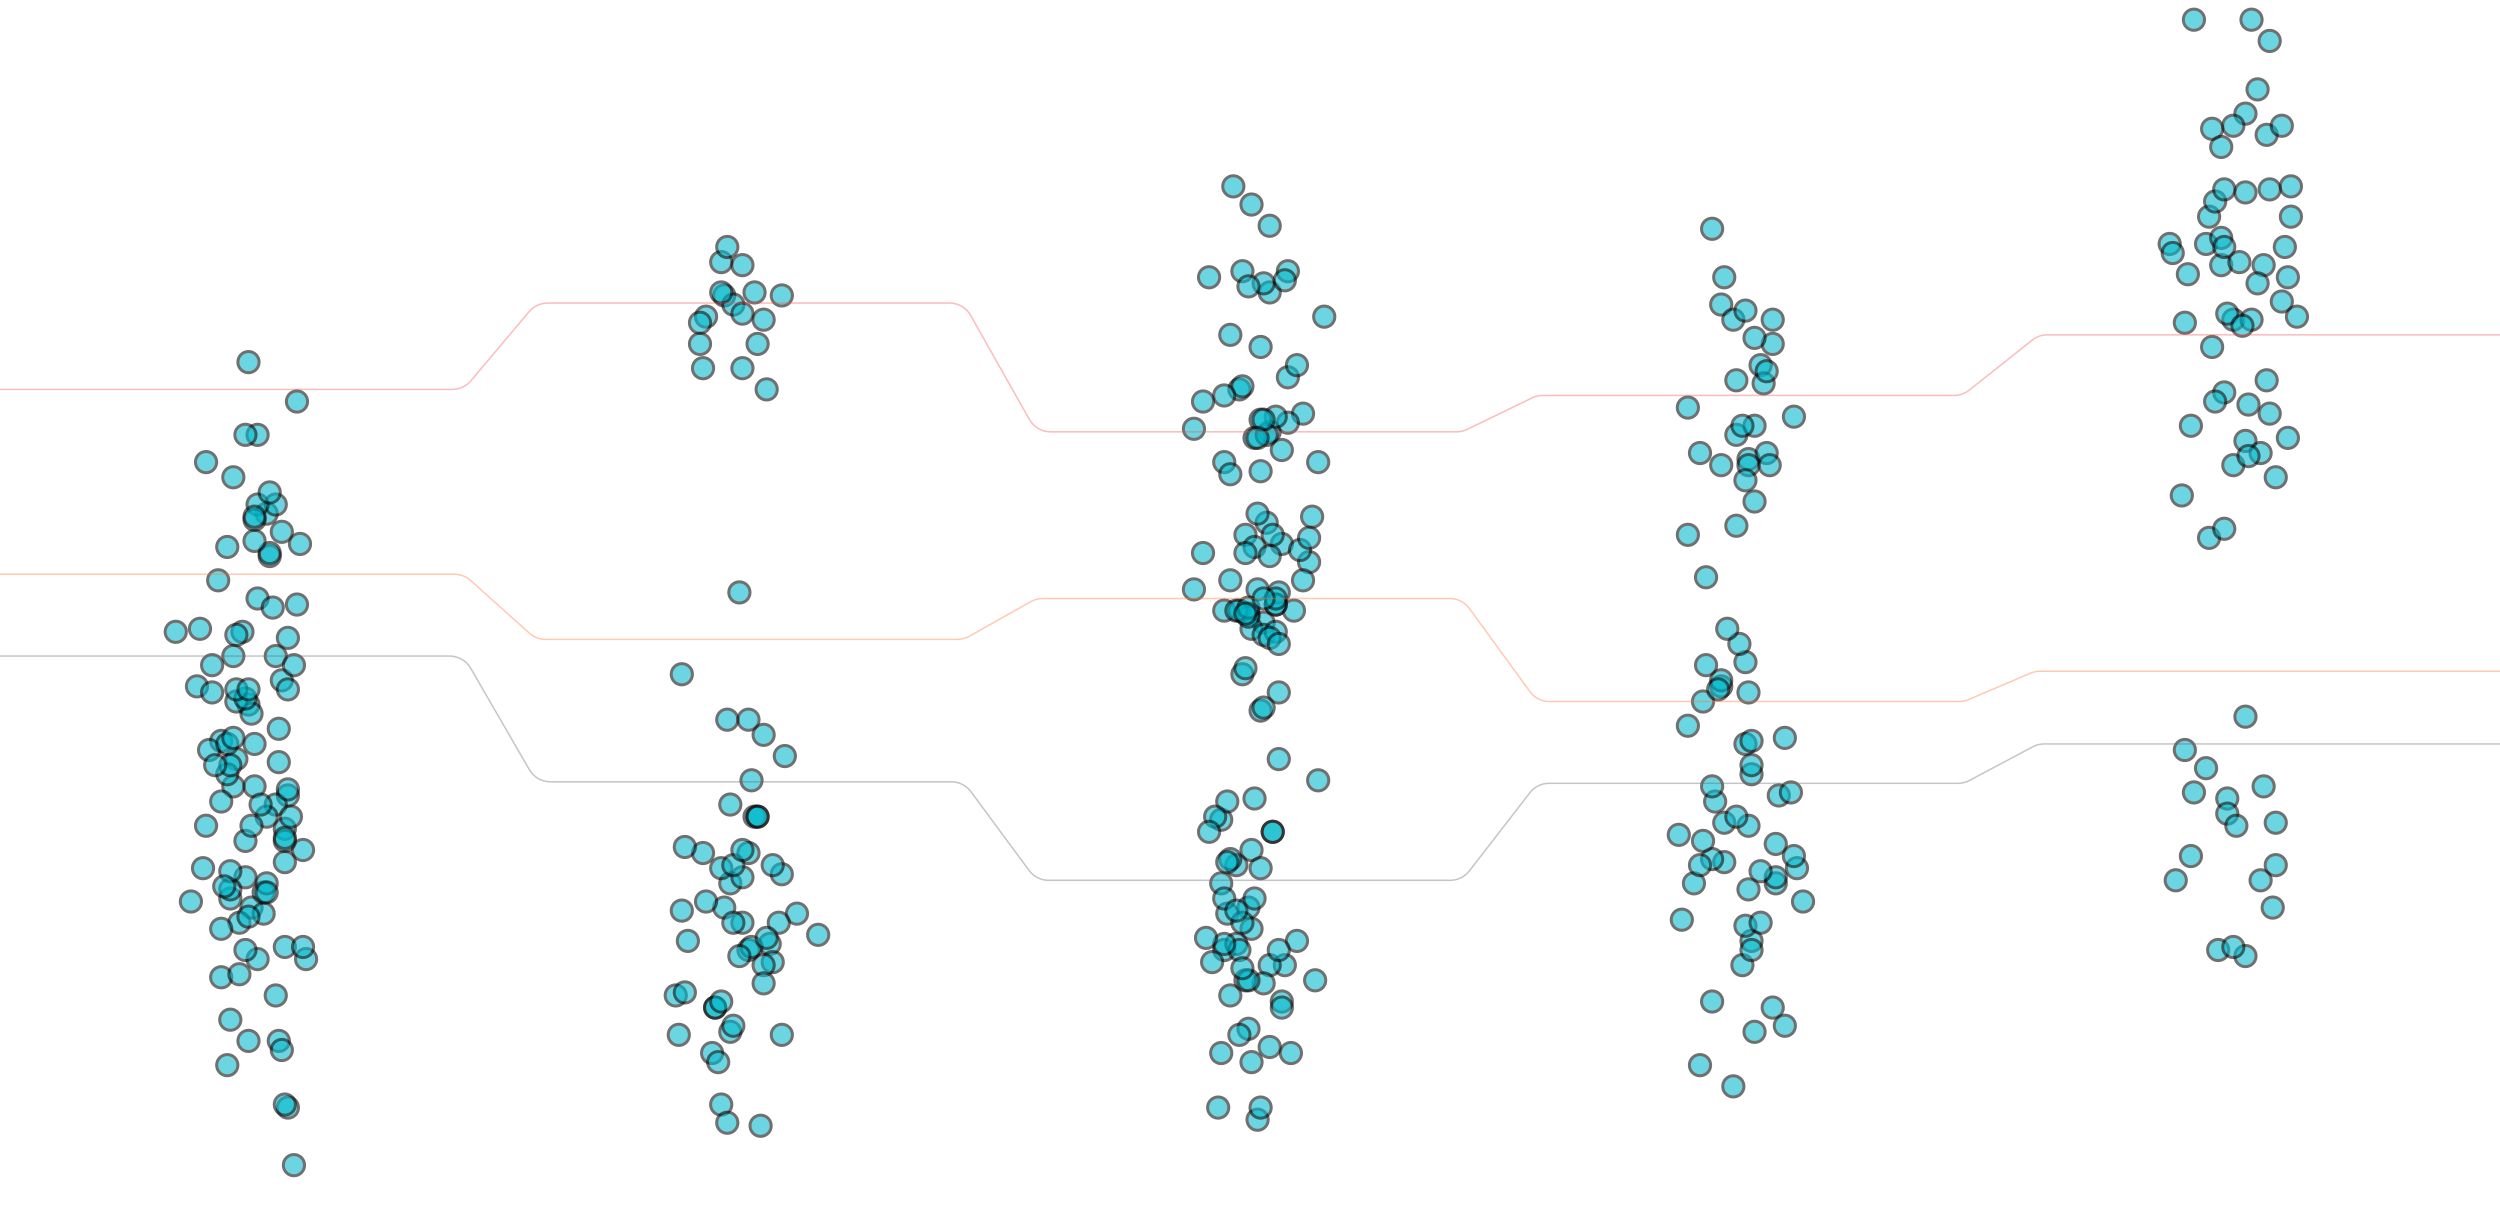
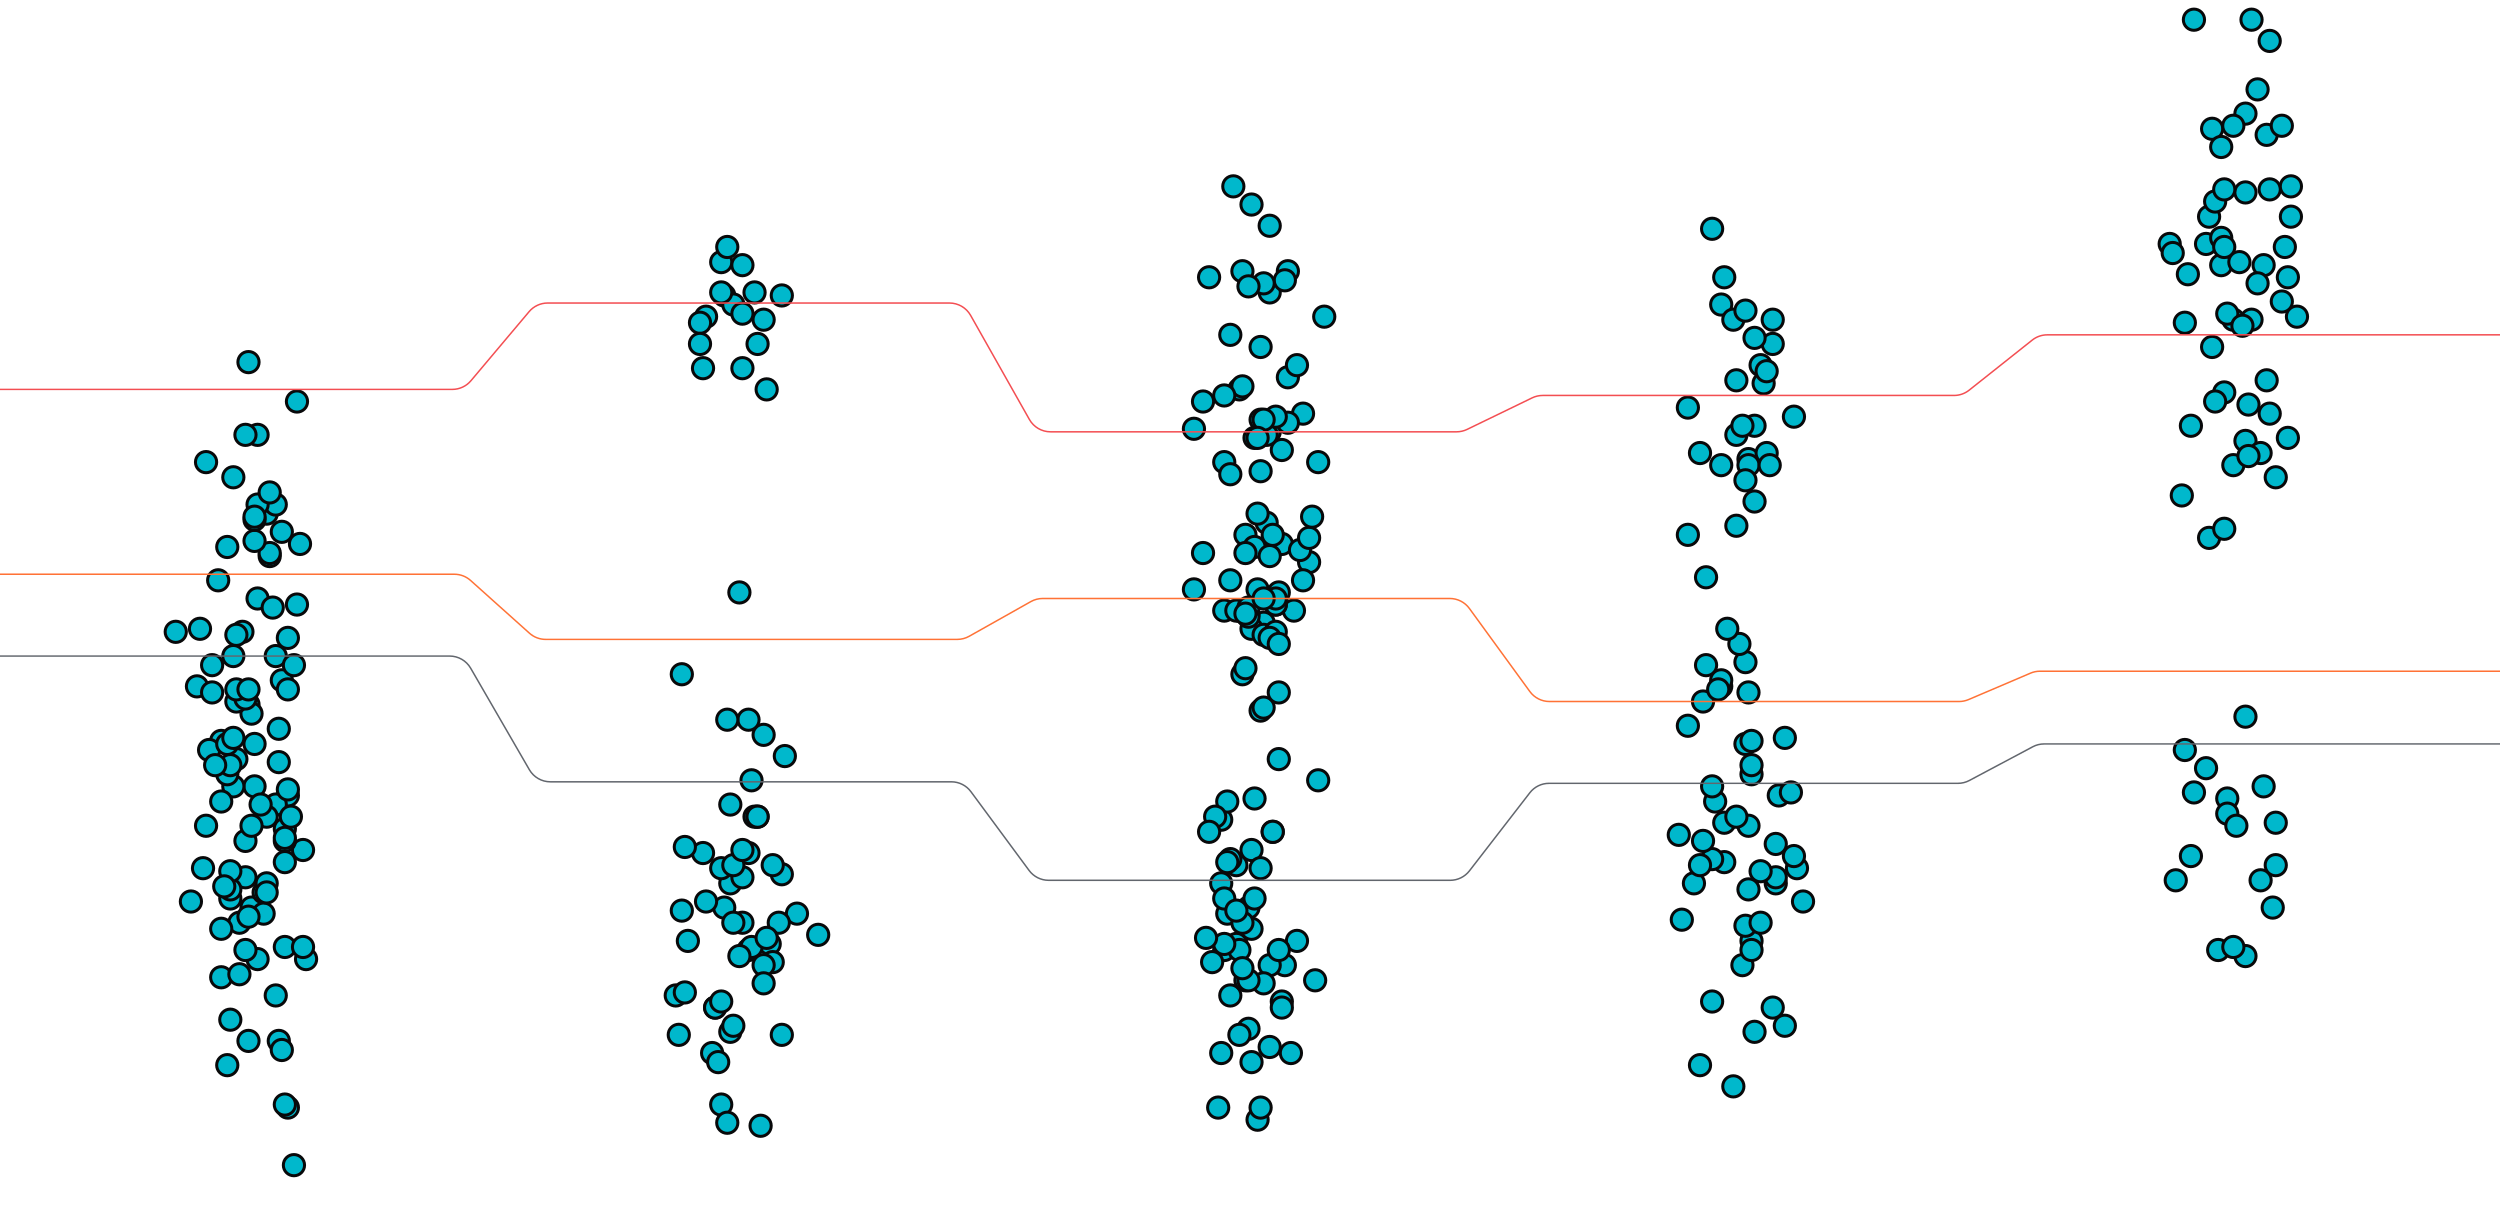
<svg xmlns="http://www.w3.org/2000/svg" class="fFDhtq_dots" viewBox="1 0.5 825 400" width="825" height="400" aria-hidden="true">
  <style>
- .fFDhtq_dot { fill: #00b8cc; stroke: #08090a; stroke-width: 1; opacity: .58; }
- .fFDhtq_percentile { fill: none; stroke-width: .5; opacity: .38; }
+ .fFDhtq_dot { fill: #00b8cc; stroke: #08090a; stroke-width: 1; }
+ .fFDhtq_percentile { fill: none; stroke-width: .5; }
.fFDhtq_percentileHigh { stroke: #f34e52; }
.fFDhtq_percentileMid { stroke: #ff7236; }
.fFDhtq_percentileLow { stroke: #62666d; }
</style>
  <g class="fFDhtq_cluster">
    <circle class="fFDhtq_dot" cx="82" cy="290" r="3.5" style="--index:0" />
    <circle class="fFDhtq_dot" cx="81" cy="209" r="3.5" style="--index:1" />
    <circle class="fFDhtq_dot" cx="77" cy="297" r="3.5" style="--index:2" />
    <circle class="fFDhtq_dot" cx="95" cy="285" r="3.5" style="--index:3" />
    <circle class="fFDhtq_dot" cx="95" cy="313" r="3.5" style="--index:4" />
    <circle class="fFDhtq_dot" cx="96" cy="263" r="3.5" style="--index:5" />
    <circle class="fFDhtq_dot" cx="101" cy="281" r="3.5" style="--index:6" />
    <circle class="fFDhtq_dot" cx="77" cy="294" r="3.5" style="--index:7" />
    <circle class="fFDhtq_dot" cx="86" cy="317" r="3.5" style="--index:8" />
    <circle class="fFDhtq_dot" cx="92" cy="329" r="3.5" style="--index:9" />
    <circle class="fFDhtq_dot" cx="102" cy="317" r="3.5" style="--index:10" />
    <circle class="fFDhtq_dot" cx="76" cy="352" r="3.5" style="--index:11" />
    <circle class="fFDhtq_dot" cx="84" cy="300" r="3.5" style="--index:12" />
    <circle class="fFDhtq_dot" cx="93" cy="344" r="3.5" style="--index:13" />
    <circle class="fFDhtq_dot" cx="77" cy="337" r="3.5" style="--index:14" />
    <circle class="fFDhtq_dot" cx="93" cy="252" r="3.5" style="--index:15" />
    <circle class="fFDhtq_dot" cx="85" cy="260" r="3.5" style="--index:16" />
    <circle class="fFDhtq_dot" cx="83" cy="233" r="3.5" style="--index:17" />
    <circle class="fFDhtq_dot" cx="74" cy="245" r="3.5" style="--index:18" />
    <circle class="fFDhtq_dot" cx="88" cy="295" r="3.5" style="--index:19" />
    <circle class="fFDhtq_dot" cx="64" cy="298" r="3.5" style="--index:20" />
    <circle class="fFDhtq_dot" cx="82" cy="278" r="3.5" style="--index:21" />
    <circle class="fFDhtq_dot" cx="96" cy="366" r="3.5" style="--index:22" />
    <circle class="fFDhtq_dot" cx="80" cy="305" r="3.5" style="--index:23" />
    <circle class="fFDhtq_dot" cx="92" cy="266" r="3.5" style="--index:24" />
    <circle class="fFDhtq_dot" cx="92" cy="217" r="3.5" style="--index:25" />
    <circle class="fFDhtq_dot" cx="83" cy="344" r="3.5" style="--index:26" />
    <circle class="fFDhtq_dot" cx="88" cy="302" r="3.5" style="--index:27" />
    <circle class="fFDhtq_dot" cx="98" cy="385" r="3.5" style="--index:28" />
    <circle class="fFDhtq_dot" cx="77" cy="288" r="3.5" style="--index:29" />
    <circle class="fFDhtq_dot" cx="74" cy="307" r="3.5" style="--index:30" />
    <circle class="fFDhtq_dot" cx="70" cy="248" r="3.5" style="--index:31" />
    <circle class="fFDhtq_dot" cx="95" cy="274" r="3.5" style="--index:32" />
    <circle class="fFDhtq_dot" cx="84" cy="236" r="3.5" style="--index:33" />
    <circle class="fFDhtq_dot" cx="93" cy="241" r="3.5" style="--index:34" />
    <circle class="fFDhtq_dot" cx="82" cy="314" r="3.5" style="--index:35" />
    <circle class="fFDhtq_dot" cx="74" cy="323" r="3.5" style="--index:36" />
    <circle class="fFDhtq_dot" cx="89" cy="270" r="3.5" style="--index:37" />
    <circle class="fFDhtq_dot" cx="101" cy="313" r="3.5" style="--index:38" />
    <circle class="fFDhtq_dot" cx="79" cy="251" r="3.5" style="--index:39" />
    <circle class="fFDhtq_dot" cx="94" cy="347" r="3.5" style="--index:40" />
    <circle class="fFDhtq_dot" cx="80" cy="322" r="3.5" style="--index:41" />
    <circle class="fFDhtq_dot" cx="78" cy="260" r="3.5" style="--index:42" />
    <circle class="fFDhtq_dot" cx="95" cy="278" r="3.5" style="--index:43" />
    <circle class="fFDhtq_dot" cx="76" cy="246" r="3.5" style="--index:44" />
    <circle class="fFDhtq_dot" cx="68" cy="287" r="3.5" style="--index:45" />
    <circle class="fFDhtq_dot" cx="76" cy="256" r="3.5" style="--index:46" />
    <circle class="fFDhtq_dot" cx="69" cy="273" r="3.5" style="--index:47" />
    <circle class="fFDhtq_dot" cx="99" cy="200" r="3.5" style="--index:48" />
    <circle class="fFDhtq_dot" cx="95" cy="365" r="3.5" style="--index:49" />
    <circle class="fFDhtq_dot" cx="83" cy="120" r="3.5" style="--index:50" />
    <circle class="fFDhtq_dot" cx="75" cy="293" r="3.5" style="--index:51" />
    <circle class="fFDhtq_dot" cx="67" cy="208" r="3.5" style="--index:52" />
    <circle class="fFDhtq_dot" cx="86" cy="144" r="3.5" style="--index:53" />
    <circle class="fFDhtq_dot" cx="99" cy="133" r="3.5" style="--index:54" />
    <circle class="fFDhtq_dot" cx="89" cy="292" r="3.5" style="--index:55" />
    <circle class="fFDhtq_dot" cx="86" cy="198" r="3.5" style="--index:56" />
    <circle class="fFDhtq_dot" cx="90" cy="184" r="3.5" style="--index:57" />
    <circle class="fFDhtq_dot" cx="76" cy="181" r="3.5" style="--index:58" />
    <circle class="fFDhtq_dot" cx="66" cy="227" r="3.5" style="--index:59" />
    <circle class="fFDhtq_dot" cx="96" cy="261" r="3.5" style="--index:60" />
    <circle class="fFDhtq_dot" cx="77" cy="253" r="3.5" style="--index:61" />
    <circle class="fFDhtq_dot" cx="94" cy="176" r="3.5" style="--index:62" />
    <circle class="fFDhtq_dot" cx="89" cy="170" r="3.5" style="--index:63" />
    <circle class="fFDhtq_dot" cx="95" cy="277" r="3.5" style="--index:64" />
    <circle class="fFDhtq_dot" cx="84" cy="273" r="3.5" style="--index:65" />
    <circle class="fFDhtq_dot" cx="72" cy="253" r="3.5" style="--index:66" />
    <circle class="fFDhtq_dot" cx="94" cy="225" r="3.5" style="--index:67" />
    <circle class="fFDhtq_dot" cx="92" cy="167" r="3.5" style="--index:68" />
    <circle class="fFDhtq_dot" cx="79" cy="232" r="3.5" style="--index:69" />
    <circle class="fFDhtq_dot" cx="71" cy="220" r="3.5" style="--index:70" />
    <circle class="fFDhtq_dot" cx="90" cy="183" r="3.5" style="--index:71" />
    <circle class="fFDhtq_dot" cx="86" cy="167" r="3.5" style="--index:72" />
    <circle class="fFDhtq_dot" cx="83" cy="303" r="3.5" style="--index:73" />
    <circle class="fFDhtq_dot" cx="85" cy="179" r="3.5" style="--index:74" />
    <circle class="fFDhtq_dot" cx="82" cy="231" r="3.5" style="--index:75" />
    <circle class="fFDhtq_dot" cx="78" cy="158" r="3.5" style="--index:76" />
    <circle class="fFDhtq_dot" cx="59" cy="209" r="3.5" style="--index:77" />
    <circle class="fFDhtq_dot" cx="85" cy="172" r="3.5" style="--index:78" />
    <circle class="fFDhtq_dot" cx="82" cy="144" r="3.5" style="--index:79" />
    <circle class="fFDhtq_dot" cx="69" cy="153" r="3.5" style="--index:80" />
    <circle class="fFDhtq_dot" cx="78" cy="217" r="3.5" style="--index:81" />
    <circle class="fFDhtq_dot" cx="74" cy="265" r="3.5" style="--index:82" />
    <circle class="fFDhtq_dot" cx="71" cy="229" r="3.5" style="--index:83" />
    <circle class="fFDhtq_dot" cx="85" cy="171" r="3.5" style="--index:84" />
    <circle class="fFDhtq_dot" cx="89" cy="295" r="3.5" style="--index:85" />
    <circle class="fFDhtq_dot" cx="87" cy="266" r="3.5" style="--index:86" />
    <circle class="fFDhtq_dot" cx="96" cy="228" r="3.5" style="--index:87" />
    <circle class="fFDhtq_dot" cx="96" cy="211" r="3.5" style="--index:88" />
    <circle class="fFDhtq_dot" cx="97" cy="270" r="3.5" style="--index:89" />
    <circle class="fFDhtq_dot" cx="79" cy="228" r="3.5" style="--index:90" />
    <circle class="fFDhtq_dot" cx="90" cy="163" r="3.5" style="--index:91" />
    <circle class="fFDhtq_dot" cx="79" cy="210" r="3.5" style="--index:92" />
    <circle class="fFDhtq_dot" cx="78" cy="244" r="3.5" style="--index:93" />
    <circle class="fFDhtq_dot" cx="91" cy="201" r="3.5" style="--index:94" />
    <circle class="fFDhtq_dot" cx="73" cy="192" r="3.5" style="--index:95" />
    <circle class="fFDhtq_dot" cx="85" cy="246" r="3.5" style="--index:96" />
    <circle class="fFDhtq_dot" cx="100" cy="180" r="3.5" style="--index:97" />
    <circle class="fFDhtq_dot" cx="98" cy="220" r="3.5" style="--index:98" />
    <circle class="fFDhtq_dot" cx="83" cy="228" r="3.5" style="--index:99" />
  </g>
  <g class="fFDhtq_cluster">
    <circle class="fFDhtq_dot" cx="252" cy="372" r="3.5" style="--index:20" />
    <circle class="fFDhtq_dot" cx="255" cy="312" r="3.5" style="--index:21" />
    <circle class="fFDhtq_dot" cx="239" cy="365" r="3.5" style="--index:22" />
    <circle class="fFDhtq_dot" cx="245" cy="196" r="3.5" style="--index:23" />
    <circle class="fFDhtq_dot" cx="256" cy="318" r="3.5" style="--index:24" />
    <circle class="fFDhtq_dot" cx="225" cy="342" r="3.5" style="--index:25" />
    <circle class="fFDhtq_dot" cx="242" cy="341" r="3.5" style="--index:26" />
    <circle class="fFDhtq_dot" cx="226" cy="223" r="3.5" style="--index:27" />
    <circle class="fFDhtq_dot" cx="237" cy="333" r="3.5" style="--index:28" />
    <circle class="fFDhtq_dot" cx="259" cy="289" r="3.5" style="--index:29" />
    <circle class="fFDhtq_dot" cx="224" cy="329" r="3.5" style="--index:30" />
    <circle class="fFDhtq_dot" cx="259" cy="342" r="3.5" style="--index:31" />
    <circle class="fFDhtq_dot" cx="242" cy="292" r="3.5" style="--index:32" />
    <circle class="fFDhtq_dot" cx="253" cy="243" r="3.5" style="--index:33" />
    <circle class="fFDhtq_dot" cx="250" cy="270" r="3.5" style="--index:34" />
    <circle class="fFDhtq_dot" cx="233" cy="282" r="3.5" style="--index:35" />
    <circle class="fFDhtq_dot" cx="256" cy="286" r="3.5" style="--index:36" />
    <circle class="fFDhtq_dot" cx="237" cy="333" r="3.5" style="--index:37" />
    <circle class="fFDhtq_dot" cx="248" cy="314" r="3.5" style="--index:38" />
    <circle class="fFDhtq_dot" cx="248" cy="282" r="3.5" style="--index:39" />
    <circle class="fFDhtq_dot" cx="264" cy="302" r="3.5" style="--index:40" />
    <circle class="fFDhtq_dot" cx="253" cy="319" r="3.5" style="--index:41" />
    <circle class="fFDhtq_dot" cx="258" cy="305" r="3.5" style="--index:42" />
    <circle class="fFDhtq_dot" cx="226" cy="301" r="3.5" style="--index:43" />
    <circle class="fFDhtq_dot" cx="239" cy="287" r="3.5" style="--index:44" />
    <circle class="fFDhtq_dot" cx="253" cy="325" r="3.5" style="--index:45" />
    <circle class="fFDhtq_dot" cx="260" cy="250" r="3.5" style="--index:46" />
    <circle class="fFDhtq_dot" cx="249" cy="313" r="3.5" style="--index:47" />
    <circle class="fFDhtq_dot" cx="236" cy="348" r="3.5" style="--index:48" />
    <circle class="fFDhtq_dot" cx="271" cy="309" r="3.5" style="--index:49" />
    <circle class="fFDhtq_dot" cx="240" cy="300" r="3.5" style="--index:50" />
    <circle class="fFDhtq_dot" cx="238" cy="351" r="3.5" style="--index:51" />
    <circle class="fFDhtq_dot" cx="234" cy="298" r="3.5" style="--index:52" />
    <circle class="fFDhtq_dot" cx="254" cy="310" r="3.5" style="--index:53" />
    <circle class="fFDhtq_dot" cx="246" cy="290" r="3.5" style="--index:54" />
    <circle class="fFDhtq_dot" cx="246" cy="305" r="3.5" style="--index:55" />
    <circle class="fFDhtq_dot" cx="243" cy="286" r="3.5" style="--index:56" />
    <circle class="fFDhtq_dot" cx="249" cy="258" r="3.5" style="--index:57" />
    <circle class="fFDhtq_dot" cx="248" cy="238" r="3.5" style="--index:58" />
    <circle class="fFDhtq_dot" cx="251" cy="270" r="3.5" style="--index:59" />
    <circle class="fFDhtq_dot" cx="243" cy="305" r="3.5" style="--index:60" />
    <circle class="fFDhtq_dot" cx="241" cy="371" r="3.5" style="--index:61" />
    <circle class="fFDhtq_dot" cx="227" cy="280" r="3.5" style="--index:62" />
    <circle class="fFDhtq_dot" cx="239" cy="331" r="3.5" style="--index:63" />
    <circle class="fFDhtq_dot" cx="243" cy="339" r="3.5" style="--index:64" />
    <circle class="fFDhtq_dot" cx="228" cy="311" r="3.5" style="--index:65" />
    <circle class="fFDhtq_dot" cx="246" cy="281" r="3.5" style="--index:66" />
    <circle class="fFDhtq_dot" cx="245" cy="316" r="3.5" style="--index:67" />
    <circle class="fFDhtq_dot" cx="227" cy="328" r="3.5" style="--index:68" />
    <circle class="fFDhtq_dot" cx="241" cy="238" r="3.5" style="--index:69" />
    <circle class="fFDhtq_dot" cx="251" cy="270" r="3.5" style="--index:70" />
    <circle class="fFDhtq_dot" cx="242" cy="266" r="3.5" style="--index:71" />
    <circle class="fFDhtq_dot" cx="240" cy="98" r="3.5" style="--index:72" />
    <circle class="fFDhtq_dot" cx="239" cy="87" r="3.5" style="--index:73" />
    <circle class="fFDhtq_dot" cx="234" cy="105" r="3.5" style="--index:74" />
    <circle class="fFDhtq_dot" cx="251" cy="114" r="3.5" style="--index:75" />
    <circle class="fFDhtq_dot" cx="250" cy="97" r="3.5" style="--index:76" />
    <circle class="fFDhtq_dot" cx="232" cy="107" r="3.5" style="--index:77" />
    <circle class="fFDhtq_dot" cx="254" cy="129" r="3.5" style="--index:78" />
    <circle class="fFDhtq_dot" cx="259" cy="98" r="3.5" style="--index:79" />
    <circle class="fFDhtq_dot" cx="253" cy="106" r="3.5" style="--index:80" />
    <circle class="fFDhtq_dot" cx="243" cy="101" r="3.5" style="--index:81" />
    <circle class="fFDhtq_dot" cx="239" cy="97" r="3.5" style="--index:82" />
    <circle class="fFDhtq_dot" cx="246" cy="122" r="3.5" style="--index:83" />
    <circle class="fFDhtq_dot" cx="241" cy="82" r="3.5" style="--index:84" />
    <circle class="fFDhtq_dot" cx="232" cy="114" r="3.5" style="--index:85" />
    <circle class="fFDhtq_dot" cx="233" cy="122" r="3.5" style="--index:86" />
    <circle class="fFDhtq_dot" cx="246" cy="88" r="3.5" style="--index:87" />
    <circle class="fFDhtq_dot" cx="246" cy="104" r="3.5" style="--index:88" />
  </g>
  <g class="fFDhtq_cluster">
    <circle class="fFDhtq_dot" cx="409" cy="286" r="3.5" style="--index:40" />
    <circle class="fFDhtq_dot" cx="414" cy="281" r="3.5" style="--index:41" />
    <circle class="fFDhtq_dot" cx="413" cy="340" r="3.5" style="--index:42" />
    <circle class="fFDhtq_dot" cx="411" cy="223" r="3.5" style="--index:43" />
    <circle class="fFDhtq_dot" cx="404" cy="292" r="3.5" style="--index:44" />
    <circle class="fFDhtq_dot" cx="425" cy="319" r="3.5" style="--index:45" />
    <circle class="fFDhtq_dot" cx="413" cy="300" r="3.5" style="--index:46" />
    <circle class="fFDhtq_dot" cx="410" cy="342" r="3.5" style="--index:47" />
    <circle class="fFDhtq_dot" cx="405" cy="314" r="3.5" style="--index:48" />
    <circle class="fFDhtq_dot" cx="409" cy="312" r="3.5" style="--index:49" />
    <circle class="fFDhtq_dot" cx="427" cy="348" r="3.5" style="--index:50" />
    <circle class="fFDhtq_dot" cx="429" cy="311" r="3.5" style="--index:51" />
    <circle class="fFDhtq_dot" cx="410" cy="314" r="3.5" style="--index:52" />
    <circle class="fFDhtq_dot" cx="407" cy="329" r="3.5" style="--index:53" />
    <circle class="fFDhtq_dot" cx="420" cy="319" r="3.5" style="--index:54" />
    <circle class="fFDhtq_dot" cx="424" cy="331" r="3.5" style="--index:55" />
    <circle class="fFDhtq_dot" cx="404" cy="271" r="3.5" style="--index:56" />
    <circle class="fFDhtq_dot" cx="418" cy="325" r="3.5" style="--index:57" />
    <circle class="fFDhtq_dot" cx="406" cy="265" r="3.5" style="--index:58" />
    <circle class="fFDhtq_dot" cx="416" cy="370" r="3.5" style="--index:59" />
    <circle class="fFDhtq_dot" cx="435" cy="324" r="3.5" style="--index:60" />
    <circle class="fFDhtq_dot" cx="424" cy="333" r="3.5" style="--index:61" />
    <circle class="fFDhtq_dot" cx="421" cy="275" r="3.5" style="--index:62" />
    <circle class="fFDhtq_dot" cx="402" cy="270" r="3.5" style="--index:63" />
    <circle class="fFDhtq_dot" cx="406" cy="302" r="3.5" style="--index:64" />
    <circle class="fFDhtq_dot" cx="415" cy="264" r="3.5" style="--index:65" />
    <circle class="fFDhtq_dot" cx="401" cy="318" r="3.5" style="--index:66" />
    <circle class="fFDhtq_dot" cx="414" cy="307" r="3.5" style="--index:67" />
    <circle class="fFDhtq_dot" cx="417" cy="235" r="3.5" style="--index:68" />
    <circle class="fFDhtq_dot" cx="400" cy="275" r="3.5" style="--index:69" />
    <circle class="fFDhtq_dot" cx="405" cy="312" r="3.5" style="--index:70" />
    <circle class="fFDhtq_dot" cx="436" cy="258" r="3.5" style="--index:71" />
    <circle class="fFDhtq_dot" cx="415" cy="297" r="3.5" style="--index:72" />
    <circle class="fFDhtq_dot" cx="414" cy="351" r="3.5" style="--index:73" />
    <circle class="fFDhtq_dot" cx="407" cy="284" r="3.5" style="--index:74" />
    <circle class="fFDhtq_dot" cx="417" cy="287" r="3.5" style="--index:75" />
    <circle class="fFDhtq_dot" cx="403" cy="366" r="3.5" style="--index:76" />
    <circle class="fFDhtq_dot" cx="423" cy="314" r="3.5" style="--index:77" />
    <circle class="fFDhtq_dot" cx="404" cy="348" r="3.5" style="--index:78" />
    <circle class="fFDhtq_dot" cx="421" cy="275" r="3.5" style="--index:79" />
    <circle class="fFDhtq_dot" cx="406" cy="285" r="3.5" style="--index:80" />
    <circle class="fFDhtq_dot" cx="423" cy="251" r="3.5" style="--index:81" />
    <circle class="fFDhtq_dot" cx="417" cy="366" r="3.5" style="--index:82" />
    <circle class="fFDhtq_dot" cx="411" cy="305" r="3.5" style="--index:83" />
    <circle class="fFDhtq_dot" cx="412" cy="324" r="3.5" style="--index:84" />
    <circle class="fFDhtq_dot" cx="413" cy="324" r="3.5" style="--index:85" />
    <circle class="fFDhtq_dot" cx="420" cy="346" r="3.5" style="--index:86" />
    <circle class="fFDhtq_dot" cx="405" cy="297" r="3.5" style="--index:87" />
    <circle class="fFDhtq_dot" cx="409" cy="301" r="3.5" style="--index:88" />
    <circle class="fFDhtq_dot" cx="418" cy="234" r="3.5" style="--index:89" />
    <circle class="fFDhtq_dot" cx="411" cy="320" r="3.5" style="--index:90" />
    <circle class="fFDhtq_dot" cx="399" cy="310" r="3.5" style="--index:91" />
    <circle class="fFDhtq_dot" cx="405" cy="202" r="3.5" style="--index:92" />
    <circle class="fFDhtq_dot" cx="418" cy="206" r="3.5" style="--index:93" />
    <circle class="fFDhtq_dot" cx="413" cy="203" r="3.5" style="--index:94" />
    <circle class="fFDhtq_dot" cx="414" cy="208" r="3.5" style="--index:95" />
    <circle class="fFDhtq_dot" cx="410" cy="202" r="3.5" style="--index:96" />
    <circle class="fFDhtq_dot" cx="428" cy="202" r="3.5" style="--index:97" />
    <circle class="fFDhtq_dot" cx="422" cy="200" r="3.5" style="--index:98" />
    <circle class="fFDhtq_dot" cx="433" cy="186" r="3.5" style="--index:99" />
    <circle class="fFDhtq_dot" cx="423" cy="196" r="3.5" style="--index:100" />
    <circle class="fFDhtq_dot" cx="418" cy="210" r="3.5" style="--index:101" />
    <circle class="fFDhtq_dot" cx="413" cy="204" r="3.5" style="--index:102" />
    <circle class="fFDhtq_dot" cx="409" cy="202" r="3.5" style="--index:103" />
    <circle class="fFDhtq_dot" cx="422" cy="200" r="3.5" style="--index:104" />
    <circle class="fFDhtq_dot" cx="416" cy="195" r="3.5" style="--index:105" />
    <circle class="fFDhtq_dot" cx="422" cy="198" r="3.5" style="--index:106" />
    <circle class="fFDhtq_dot" cx="413" cy="201" r="3.5" style="--index:107" />
    <circle class="fFDhtq_dot" cx="422" cy="209" r="3.5" style="--index:108" />
    <circle class="fFDhtq_dot" cx="412" cy="203" r="3.5" style="--index:109" />
    <circle class="fFDhtq_dot" cx="420" cy="211" r="3.5" style="--index:110" />
    <circle class="fFDhtq_dot" cx="418" cy="198" r="3.5" style="--index:111" />
    <circle class="fFDhtq_dot" cx="426" cy="90" r="3.5" style="--index:112" />
    <circle class="fFDhtq_dot" cx="420" cy="143" r="3.5" style="--index:113" />
    <circle class="fFDhtq_dot" cx="415" cy="145" r="3.5" style="--index:114" />
    <circle class="fFDhtq_dot" cx="431" cy="137" r="3.5" style="--index:115" />
    <circle class="fFDhtq_dot" cx="419" cy="173" r="3.5" style="--index:116" />
    <circle class="fFDhtq_dot" cx="417" cy="156" r="3.5" style="--index:117" />
    <circle class="fFDhtq_dot" cx="410" cy="129" r="3.5" style="--index:118" />
    <circle class="fFDhtq_dot" cx="426" cy="140" r="3.5" style="--index:119" />
    <circle class="fFDhtq_dot" cx="412" cy="177" r="3.5" style="--index:120" />
    <circle class="fFDhtq_dot" cx="424" cy="149" r="3.5" style="--index:121" />
    <circle class="fFDhtq_dot" cx="424" cy="180" r="3.5" style="--index:122" />
    <circle class="fFDhtq_dot" cx="412" cy="221" r="3.5" style="--index:123" />
    <circle class="fFDhtq_dot" cx="395" cy="142" r="3.5" style="--index:124" />
    <circle class="fFDhtq_dot" cx="398" cy="133" r="3.5" style="--index:125" />
    <circle class="fFDhtq_dot" cx="407" cy="111" r="3.5" style="--index:126" />
    <circle class="fFDhtq_dot" cx="423" cy="229" r="3.5" style="--index:127" />
    <circle class="fFDhtq_dot" cx="431" cy="192" r="3.5" style="--index:128" />
    <circle class="fFDhtq_dot" cx="436" cy="153" r="3.5" style="--index:129" />
    <circle class="fFDhtq_dot" cx="430" cy="182" r="3.5" style="--index:130" />
    <circle class="fFDhtq_dot" cx="420" cy="75" r="3.5" style="--index:131" />
    <circle class="fFDhtq_dot" cx="411" cy="128" r="3.5" style="--index:132" />
    <circle class="fFDhtq_dot" cx="420" cy="97" r="3.5" style="--index:133" />
    <circle class="fFDhtq_dot" cx="400" cy="92" r="3.5" style="--index:134" />
    <circle class="fFDhtq_dot" cx="416" cy="170" r="3.5" style="--index:135" />
    <circle class="fFDhtq_dot" cx="433" cy="178" r="3.5" style="--index:136" />
    <circle class="fFDhtq_dot" cx="395" cy="195" r="3.5" style="--index:137" />
    <circle class="fFDhtq_dot" cx="425" cy="93" r="3.5" style="--index:138" />
    <circle class="fFDhtq_dot" cx="434" cy="171" r="3.5" style="--index:139" />
    <circle class="fFDhtq_dot" cx="418" cy="94" r="3.5" style="--index:140" />
    <circle class="fFDhtq_dot" cx="411" cy="90" r="3.5" style="--index:141" />
    <circle class="fFDhtq_dot" cx="417" cy="115" r="3.5" style="--index:142" />
    <circle class="fFDhtq_dot" cx="426" cy="125" r="3.5" style="--index:143" />
    <circle class="fFDhtq_dot" cx="419" cy="144" r="3.5" style="--index:144" />
    <circle class="fFDhtq_dot" cx="414" cy="68" r="3.5" style="--index:145" />
    <circle class="fFDhtq_dot" cx="415" cy="181" r="3.5" style="--index:146" />
    <circle class="fFDhtq_dot" cx="405" cy="153" r="3.5" style="--index:147" />
    <circle class="fFDhtq_dot" cx="407" cy="192" r="3.5" style="--index:148" />
    <circle class="fFDhtq_dot" cx="405" cy="131" r="3.5" style="--index:149" />
    <circle class="fFDhtq_dot" cx="422" cy="138" r="3.5" style="--index:150" />
    <circle class="fFDhtq_dot" cx="408" cy="62" r="3.5" style="--index:151" />
    <circle class="fFDhtq_dot" cx="413" cy="95" r="3.5" style="--index:152" />
    <circle class="fFDhtq_dot" cx="438" cy="105" r="3.5" style="--index:153" />
    <circle class="fFDhtq_dot" cx="429" cy="121" r="3.5" style="--index:154" />
    <circle class="fFDhtq_dot" cx="420" cy="184" r="3.5" style="--index:155" />
    <circle class="fFDhtq_dot" cx="398" cy="183" r="3.5" style="--index:156" />
    <circle class="fFDhtq_dot" cx="421" cy="177" r="3.5" style="--index:157" />
    <circle class="fFDhtq_dot" cx="417" cy="139" r="3.5" style="--index:158" />
    <circle class="fFDhtq_dot" cx="407" cy="157" r="3.5" style="--index:159" />
    <circle class="fFDhtq_dot" cx="418" cy="139" r="3.5" style="--index:160" />
    <circle class="fFDhtq_dot" cx="416" cy="145" r="3.5" style="--index:161" />
    <circle class="fFDhtq_dot" cx="423" cy="213" r="3.5" style="--index:162" />
    <circle class="fFDhtq_dot" cx="412" cy="183" r="3.5" style="--index:163" />
  </g>
  <g class="fFDhtq_cluster">
    <circle class="fFDhtq_dot" cx="590" cy="339" r="3.5" style="--index:60" />
    <circle class="fFDhtq_dot" cx="587" cy="279" r="3.5" style="--index:61" />
    <circle class="fFDhtq_dot" cx="566" cy="331" r="3.5" style="--index:62" />
    <circle class="fFDhtq_dot" cx="586" cy="333" r="3.5" style="--index:63" />
    <circle class="fFDhtq_dot" cx="563" cy="232" r="3.5" style="--index:64" />
    <circle class="fFDhtq_dot" cx="558" cy="240" r="3.5" style="--index:65" />
    <circle class="fFDhtq_dot" cx="577" cy="246" r="3.5" style="--index:66" />
    <circle class="fFDhtq_dot" cx="587" cy="292" r="3.5" style="--index:67" />
    <circle class="fFDhtq_dot" cx="577" cy="219" r="3.5" style="--index:68" />
    <circle class="fFDhtq_dot" cx="594" cy="287" r="3.5" style="--index:69" />
    <circle class="fFDhtq_dot" cx="567" cy="265" r="3.5" style="--index:70" />
    <circle class="fFDhtq_dot" cx="579" cy="311" r="3.5" style="--index:71" />
    <circle class="fFDhtq_dot" cx="576" cy="319" r="3.5" style="--index:72" />
    <circle class="fFDhtq_dot" cx="560" cy="292" r="3.5" style="--index:73" />
    <circle class="fFDhtq_dot" cx="556" cy="304" r="3.5" style="--index:74" />
    <circle class="fFDhtq_dot" cx="588" cy="263" r="3.5" style="--index:75" />
    <circle class="fFDhtq_dot" cx="587" cy="290" r="3.5" style="--index:76" />
    <circle class="fFDhtq_dot" cx="574" cy="174" r="3.5" style="--index:77" />
    <circle class="fFDhtq_dot" cx="562" cy="352" r="3.5" style="--index:78" />
    <circle class="fFDhtq_dot" cx="592" cy="262" r="3.5" style="--index:79" />
    <circle class="fFDhtq_dot" cx="575" cy="213" r="3.5" style="--index:80" />
    <circle class="fFDhtq_dot" cx="564" cy="191" r="3.5" style="--index:81" />
    <circle class="fFDhtq_dot" cx="570" cy="285" r="3.5" style="--index:82" />
    <circle class="fFDhtq_dot" cx="569" cy="227" r="3.5" style="--index:83" />
    <circle class="fFDhtq_dot" cx="582" cy="288" r="3.5" style="--index:84" />
    <circle class="fFDhtq_dot" cx="578" cy="273" r="3.5" style="--index:85" />
    <circle class="fFDhtq_dot" cx="564" cy="220" r="3.5" style="--index:86" />
    <circle class="fFDhtq_dot" cx="570" cy="272" r="3.5" style="--index:87" />
    <circle class="fFDhtq_dot" cx="593" cy="283" r="3.5" style="--index:88" />
    <circle class="fFDhtq_dot" cx="571" cy="208" r="3.5" style="--index:89" />
    <circle class="fFDhtq_dot" cx="566" cy="284" r="3.5" style="--index:90" />
    <circle class="fFDhtq_dot" cx="596" cy="298" r="3.5" style="--index:91" />
    <circle class="fFDhtq_dot" cx="563" cy="278" r="3.5" style="--index:92" />
    <circle class="fFDhtq_dot" cx="577" cy="306" r="3.5" style="--index:93" />
    <circle class="fFDhtq_dot" cx="555" cy="276" r="3.5" style="--index:94" />
    <circle class="fFDhtq_dot" cx="580" cy="166" r="3.5" style="--index:95" />
    <circle class="fFDhtq_dot" cx="578" cy="294" r="3.5" style="--index:96" />
    <circle class="fFDhtq_dot" cx="578" cy="229" r="3.5" style="--index:97" />
    <circle class="fFDhtq_dot" cx="579" cy="245" r="3.5" style="--index:98" />
    <circle class="fFDhtq_dot" cx="562" cy="286" r="3.5" style="--index:99" />
    <circle class="fFDhtq_dot" cx="569" cy="225" r="3.5" style="--index:100" />
    <circle class="fFDhtq_dot" cx="579" cy="256" r="3.5" style="--index:101" />
    <circle class="fFDhtq_dot" cx="566" cy="260" r="3.5" style="--index:102" />
    <circle class="fFDhtq_dot" cx="574" cy="270" r="3.5" style="--index:103" />
    <circle class="fFDhtq_dot" cx="568" cy="228" r="3.5" style="--index:104" />
    <circle class="fFDhtq_dot" cx="580" cy="341" r="3.5" style="--index:105" />
    <circle class="fFDhtq_dot" cx="582" cy="305" r="3.5" style="--index:106" />
    <circle class="fFDhtq_dot" cx="579" cy="314" r="3.5" style="--index:107" />
    <circle class="fFDhtq_dot" cx="579" cy="253" r="3.5" style="--index:108" />
    <circle class="fFDhtq_dot" cx="573" cy="359" r="3.5" style="--index:109" />
    <circle class="fFDhtq_dot" cx="590" cy="244" r="3.5" style="--index:110" />
    <circle class="fFDhtq_dot" cx="569" cy="101" r="3.5" style="--index:111" />
    <circle class="fFDhtq_dot" cx="569" cy="154" r="3.5" style="--index:112" />
    <circle class="fFDhtq_dot" cx="578" cy="152" r="3.5" style="--index:113" />
    <circle class="fFDhtq_dot" cx="566" cy="76" r="3.5" style="--index:114" />
    <circle class="fFDhtq_dot" cx="582" cy="121" r="3.5" style="--index:115" />
    <circle class="fFDhtq_dot" cx="574" cy="144" r="3.5" style="--index:116" />
    <circle class="fFDhtq_dot" cx="586" cy="106" r="3.5" style="--index:117" />
    <circle class="fFDhtq_dot" cx="583" cy="127" r="3.5" style="--index:118" />
    <circle class="fFDhtq_dot" cx="593" cy="138" r="3.5" style="--index:119" />
    <circle class="fFDhtq_dot" cx="558" cy="177" r="3.5" style="--index:120" />
    <circle class="fFDhtq_dot" cx="574" cy="126" r="3.5" style="--index:121" />
    <circle class="fFDhtq_dot" cx="578" cy="154" r="3.5" style="--index:122" />
    <circle class="fFDhtq_dot" cx="573" cy="106" r="3.5" style="--index:123" />
    <circle class="fFDhtq_dot" cx="562" cy="150" r="3.5" style="--index:124" />
    <circle class="fFDhtq_dot" cx="586" cy="114" r="3.5" style="--index:125" />
    <circle class="fFDhtq_dot" cx="584" cy="123" r="3.5" style="--index:126" />
    <circle class="fFDhtq_dot" cx="577" cy="159" r="3.5" style="--index:127" />
    <circle class="fFDhtq_dot" cx="558" cy="135" r="3.5" style="--index:128" />
    <circle class="fFDhtq_dot" cx="584" cy="150" r="3.5" style="--index:129" />
    <circle class="fFDhtq_dot" cx="570" cy="92" r="3.5" style="--index:130" />
    <circle class="fFDhtq_dot" cx="585" cy="154" r="3.5" style="--index:131" />
    <circle class="fFDhtq_dot" cx="577" cy="103" r="3.5" style="--index:132" />
    <circle class="fFDhtq_dot" cx="580" cy="112" r="3.5" style="--index:133" />
    <circle class="fFDhtq_dot" cx="580" cy="141" r="3.5" style="--index:134" />
    <circle class="fFDhtq_dot" cx="576" cy="141" r="3.5" style="--index:135" />
  </g>
  <g class="fFDhtq_cluster">
    <circle class="fFDhtq_dot" cx="759" cy="105" r="3.5" style="--index:80" />
    <circle class="fFDhtq_dot" cx="749" cy="126" r="3.5" style="--index:81" />
    <circle class="fFDhtq_dot" cx="723" cy="91" r="3.5" style="--index:82" />
    <circle class="fFDhtq_dot" cx="735" cy="130" r="3.5" style="--index:83" />
    <circle class="fFDhtq_dot" cx="742" cy="146" r="3.5" style="--index:84" />
    <circle class="fFDhtq_dot" cx="749" cy="45" r="3.5" style="--index:85" />
    <circle class="fFDhtq_dot" cx="748" cy="88" r="3.5" style="--index:86" />
    <circle class="fFDhtq_dot" cx="742" cy="38" r="3.5" style="--index:87" />
    <circle class="fFDhtq_dot" cx="746" cy="94" r="3.5" style="--index:88" />
    <circle class="fFDhtq_dot" cx="730" cy="178" r="3.5" style="--index:89" />
    <circle class="fFDhtq_dot" cx="742" cy="64" r="3.5" style="--index:90" />
    <circle class="fFDhtq_dot" cx="730" cy="72" r="3.5" style="--index:91" />
    <circle class="fFDhtq_dot" cx="729" cy="81" r="3.5" style="--index:92" />
    <circle class="fFDhtq_dot" cx="722" cy="107" r="3.5" style="--index:93" />
    <circle class="fFDhtq_dot" cx="738" cy="106" r="3.5" style="--index:94" />
    <circle class="fFDhtq_dot" cx="734" cy="88" r="3.5" style="--index:95" />
    <circle class="fFDhtq_dot" cx="756" cy="92" r="3.5" style="--index:96" />
    <circle class="fFDhtq_dot" cx="735" cy="175" r="3.5" style="--index:97" />
    <circle class="fFDhtq_dot" cx="734" cy="79" r="3.5" style="--index:98" />
    <circle class="fFDhtq_dot" cx="750" cy="63" r="3.5" style="--index:99" />
    <circle class="fFDhtq_dot" cx="736" cy="104" r="3.5" style="--index:100" />
    <circle class="fFDhtq_dot" cx="731" cy="43" r="3.5" style="--index:101" />
    <circle class="fFDhtq_dot" cx="731" cy="115" r="3.5" style="--index:102" />
    <circle class="fFDhtq_dot" cx="746" cy="30" r="3.5" style="--index:103" />
    <circle class="fFDhtq_dot" cx="744" cy="106" r="3.5" style="--index:104" />
    <circle class="fFDhtq_dot" cx="738" cy="154" r="3.5" style="--index:105" />
    <circle class="fFDhtq_dot" cx="757" cy="72" r="3.5" style="--index:106" />
    <circle class="fFDhtq_dot" cx="743" cy="134" r="3.5" style="--index:107" />
    <circle class="fFDhtq_dot" cx="747" cy="150" r="3.5" style="--index:108" />
    <circle class="fFDhtq_dot" cx="721" cy="164" r="3.5" style="--index:109" />
    <circle class="fFDhtq_dot" cx="738" cy="42" r="3.5" style="--index:110" />
    <circle class="fFDhtq_dot" cx="732" cy="67" r="3.5" style="--index:111" />
    <circle class="fFDhtq_dot" cx="735" cy="82" r="3.5" style="--index:112" />
    <circle class="fFDhtq_dot" cx="735" cy="63" r="3.5" style="--index:113" />
    <circle class="fFDhtq_dot" cx="734" cy="49" r="3.5" style="--index:114" />
    <circle class="fFDhtq_dot" cx="741" cy="108" r="3.5" style="--index:115" />
    <circle class="fFDhtq_dot" cx="752" cy="158" r="3.5" style="--index:116" />
    <circle class="fFDhtq_dot" cx="717" cy="81" r="3.5" style="--index:117" />
    <circle class="fFDhtq_dot" cx="744" cy="7" r="3.5" style="--index:118" />
    <circle class="fFDhtq_dot" cx="754" cy="100" r="3.5" style="--index:119" />
    <circle class="fFDhtq_dot" cx="757" cy="62" r="3.5" style="--index:120" />
    <circle class="fFDhtq_dot" cx="725" cy="7" r="3.5" style="--index:121" />
    <circle class="fFDhtq_dot" cx="718" cy="84" r="3.5" style="--index:122" />
    <circle class="fFDhtq_dot" cx="743" cy="151" r="3.5" style="--index:123" />
    <circle class="fFDhtq_dot" cx="755" cy="82" r="3.5" style="--index:124" />
    <circle class="fFDhtq_dot" cx="740" cy="87" r="3.5" style="--index:125" />
    <circle class="fFDhtq_dot" cx="750" cy="137" r="3.5" style="--index:126" />
    <circle class="fFDhtq_dot" cx="732" cy="133" r="3.5" style="--index:127" />
    <circle class="fFDhtq_dot" cx="756" cy="145" r="3.5" style="--index:128" />
    <circle class="fFDhtq_dot" cx="750" cy="14" r="3.5" style="--index:129" />
    <circle class="fFDhtq_dot" cx="724" cy="141" r="3.5" style="--index:130" />
    <circle class="fFDhtq_dot" cx="754" cy="42" r="3.5" style="--index:131" />
    <circle class="fFDhtq_dot" cx="724" cy="283" r="3.5" style="--index:132" />
    <circle class="fFDhtq_dot" cx="736" cy="264" r="3.5" style="--index:133" />
    <circle class="fFDhtq_dot" cx="725" cy="262" r="3.5" style="--index:134" />
    <circle class="fFDhtq_dot" cx="719" cy="291" r="3.5" style="--index:135" />
    <circle class="fFDhtq_dot" cx="733" cy="314" r="3.5" style="--index:136" />
    <circle class="fFDhtq_dot" cx="751" cy="300" r="3.5" style="--index:137" />
    <circle class="fFDhtq_dot" cx="722" cy="248" r="3.5" style="--index:138" />
    <circle class="fFDhtq_dot" cx="742" cy="237" r="3.5" style="--index:139" />
    <circle class="fFDhtq_dot" cx="752" cy="272" r="3.5" style="--index:140" />
    <circle class="fFDhtq_dot" cx="748" cy="260" r="3.5" style="--index:141" />
    <circle class="fFDhtq_dot" cx="736" cy="269" r="3.5" style="--index:142" />
    <circle class="fFDhtq_dot" cx="739" cy="273" r="3.5" style="--index:143" />
    <circle class="fFDhtq_dot" cx="742" cy="316" r="3.5" style="--index:144" />
    <circle class="fFDhtq_dot" cx="747" cy="291" r="3.5" style="--index:145" />
    <circle class="fFDhtq_dot" cx="738" cy="313" r="3.5" style="--index:146" />
    <circle class="fFDhtq_dot" cx="729" cy="254" r="3.5" style="--index:147" />
    <circle class="fFDhtq_dot" cx="752" cy="286" r="3.5" style="--index:148" />
  </g>
  <path class="fFDhtq_percentileHigh fFDhtq_percentile" d="M1 129C1 129 73.531 129 150.275 129C152.635 129 154.877 127.958 156.397 126.153L175.603 103.347C177.123 101.542 179.362 100.5 181.722 100.5L314.33 100.5C317.216 100.5 319.877 102.054 321.296 104.566L340.704 138.934C342.123 141.446 344.784 143 347.67 143H481.663C482.872 143 484.065 142.726 485.153 142.199L506.597 131.801C507.685 131.274 508.878 131 510.087 131H645.835C647.642 131 649.395 130.389 650.81 129.265L671.628 112.735C673.042 111.611 674.796 111 676.602 111H826" />
  <path class="fFDhtq_percentileMid fFDhtq_percentile" d="M1 190C1 190 73.949 190 150.938 190C152.908 190 154.811 190.727 156.279 192.041L175.721 209.459C177.189 210.773 179.089 211.5 181.059 211.5H316.904C318.278 211.5 319.629 211.146 320.826 210.473L341.174 199.027C342.371 198.354 343.722 198 345.096 198H479.428C481.987 198 484.391 199.223 485.896 201.292L505.854 228.708C507.359 230.777 509.763 232 512.322 232H647.49C648.569 232 649.637 231.782 650.629 231.358L671.058 222.642C672.051 222.218 673.119 222 674.198 222H826" />
  <path class="fFDhtq_percentileLow fFDhtq_percentile" d="M1 217C1 217 72.969 217 149.382 217C152.238 217 154.881 218.523 156.31 220.995L175.69 254.505C177.119 256.977 179.759 258.5 182.615 258.5H314.963C317.502 258.5 319.89 259.705 321.398 261.748L340.602 287.752C342.11 289.795 344.498 291 347.037 291H479.574C482.05 291 484.387 289.853 485.902 287.894L505.848 262.106C507.363 260.147 509.7 259 512.176 259H647.13C648.44 259 649.73 258.678 650.887 258.063L671.801 246.937C672.958 246.322 674.248 246 675.558 246H826" />
</svg>
